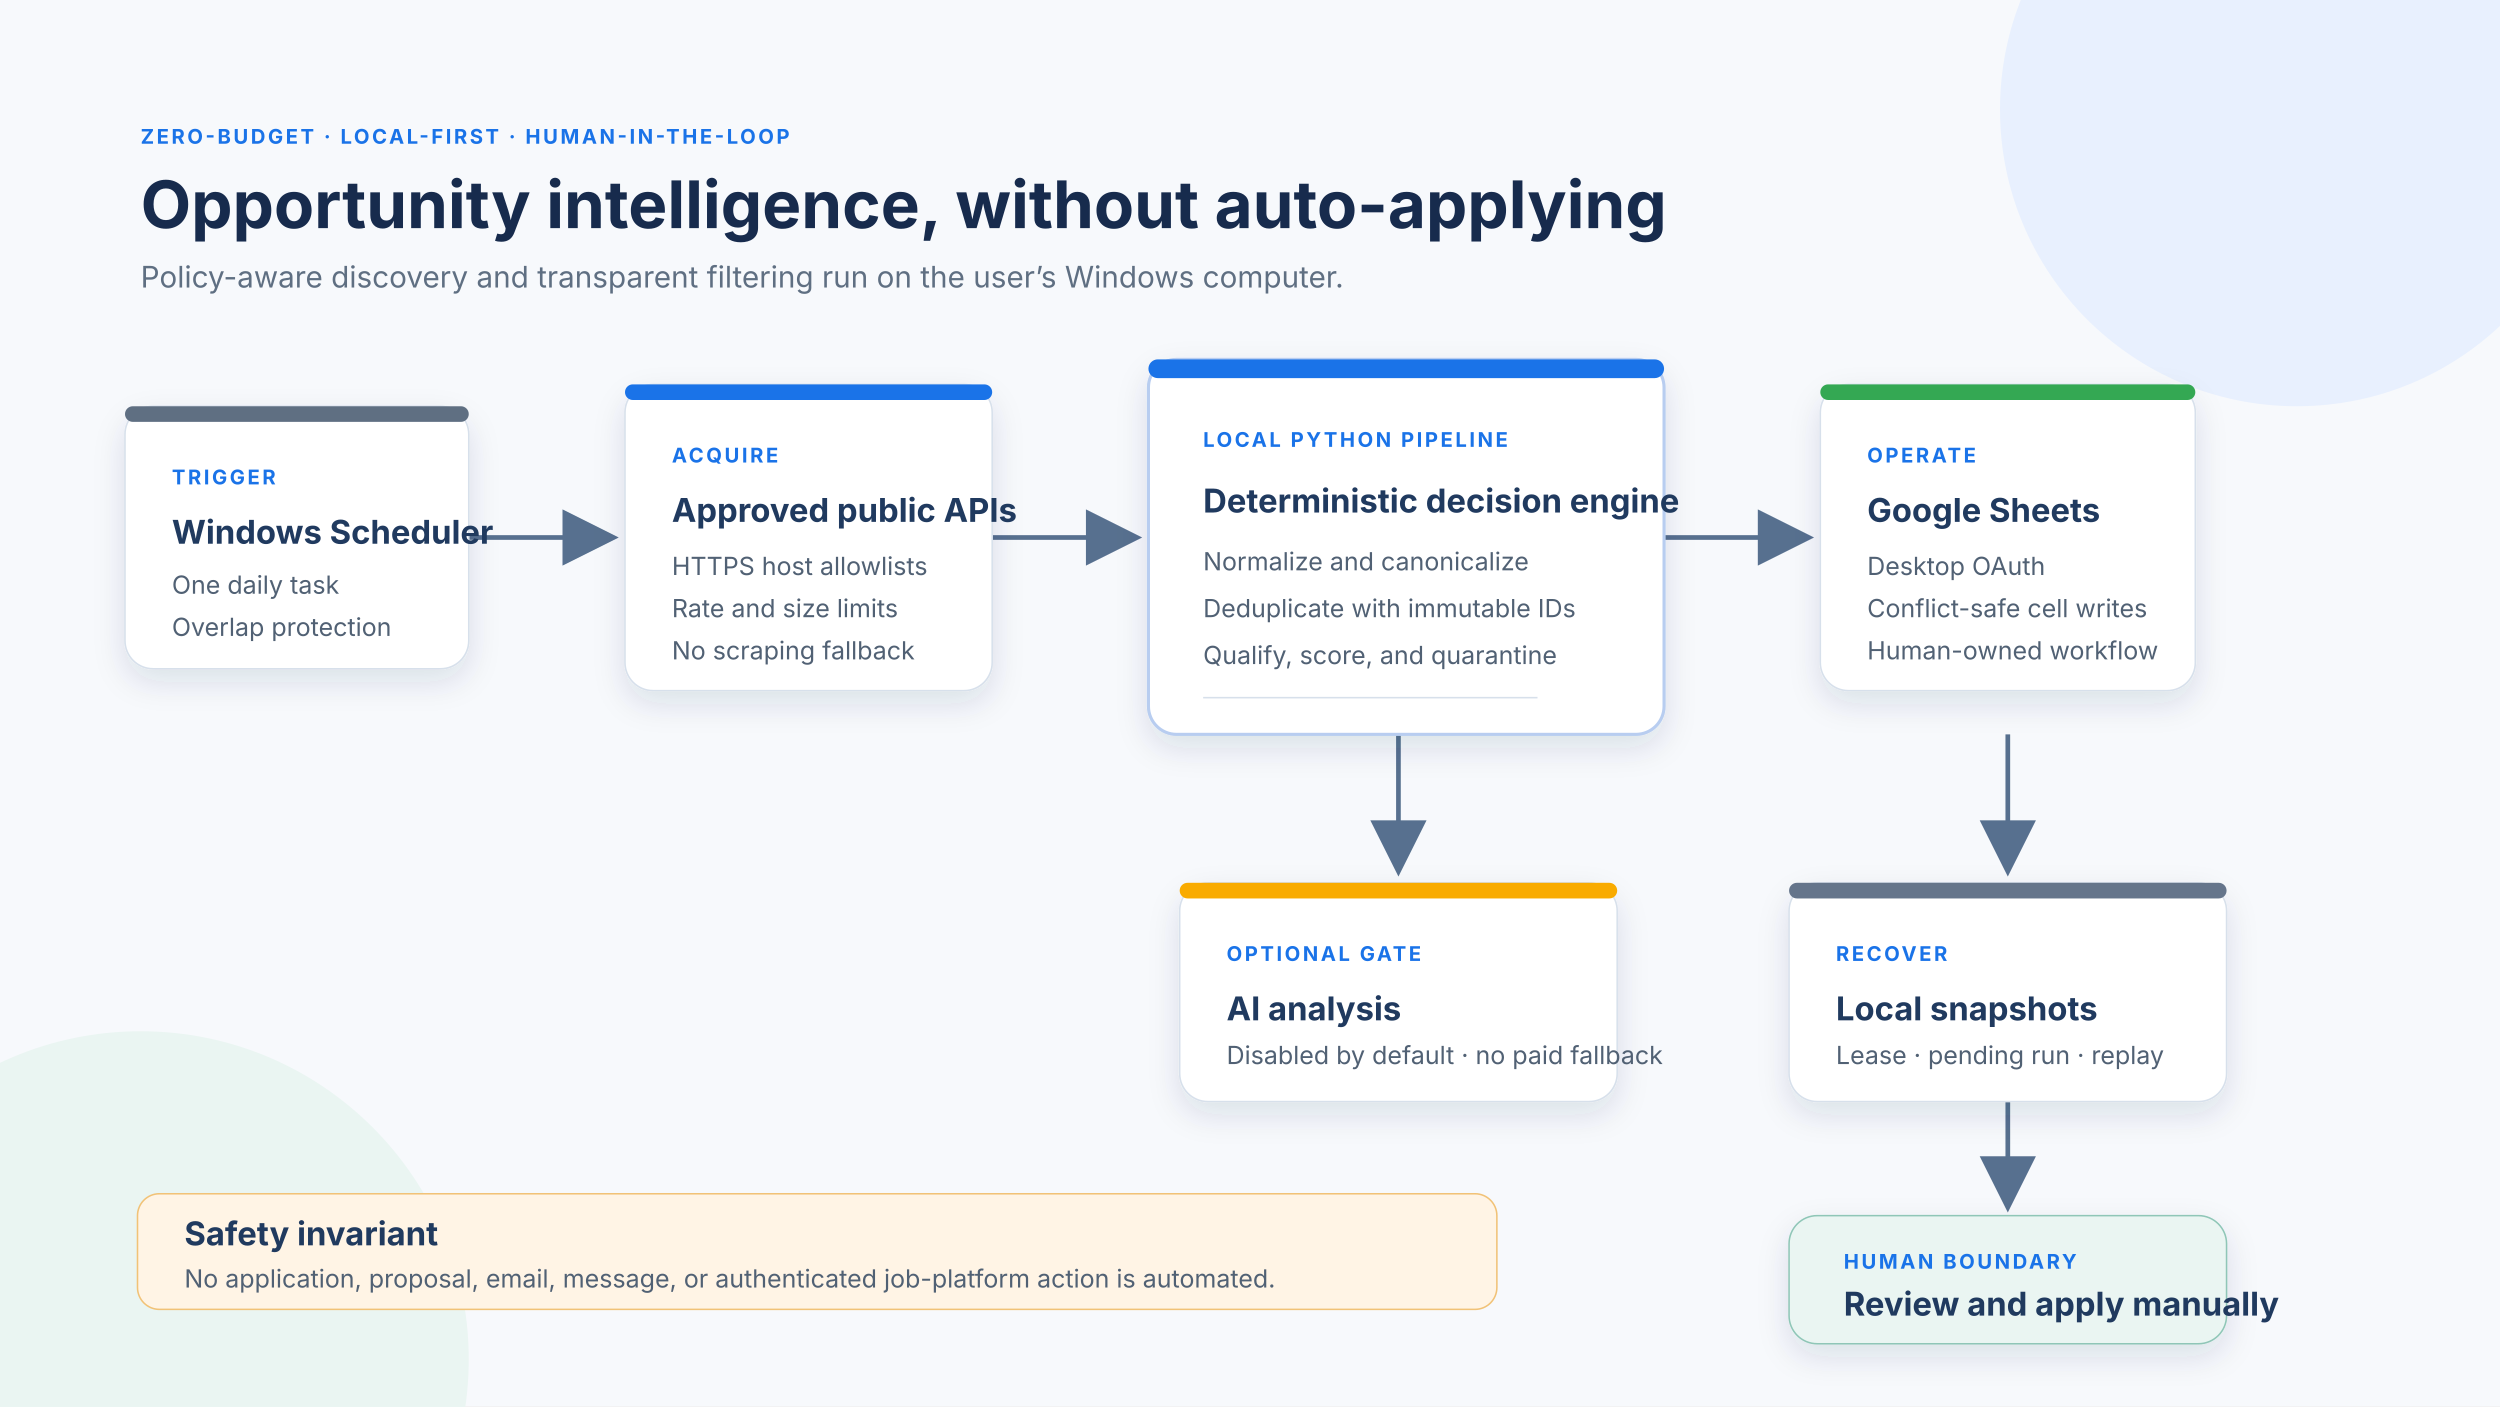
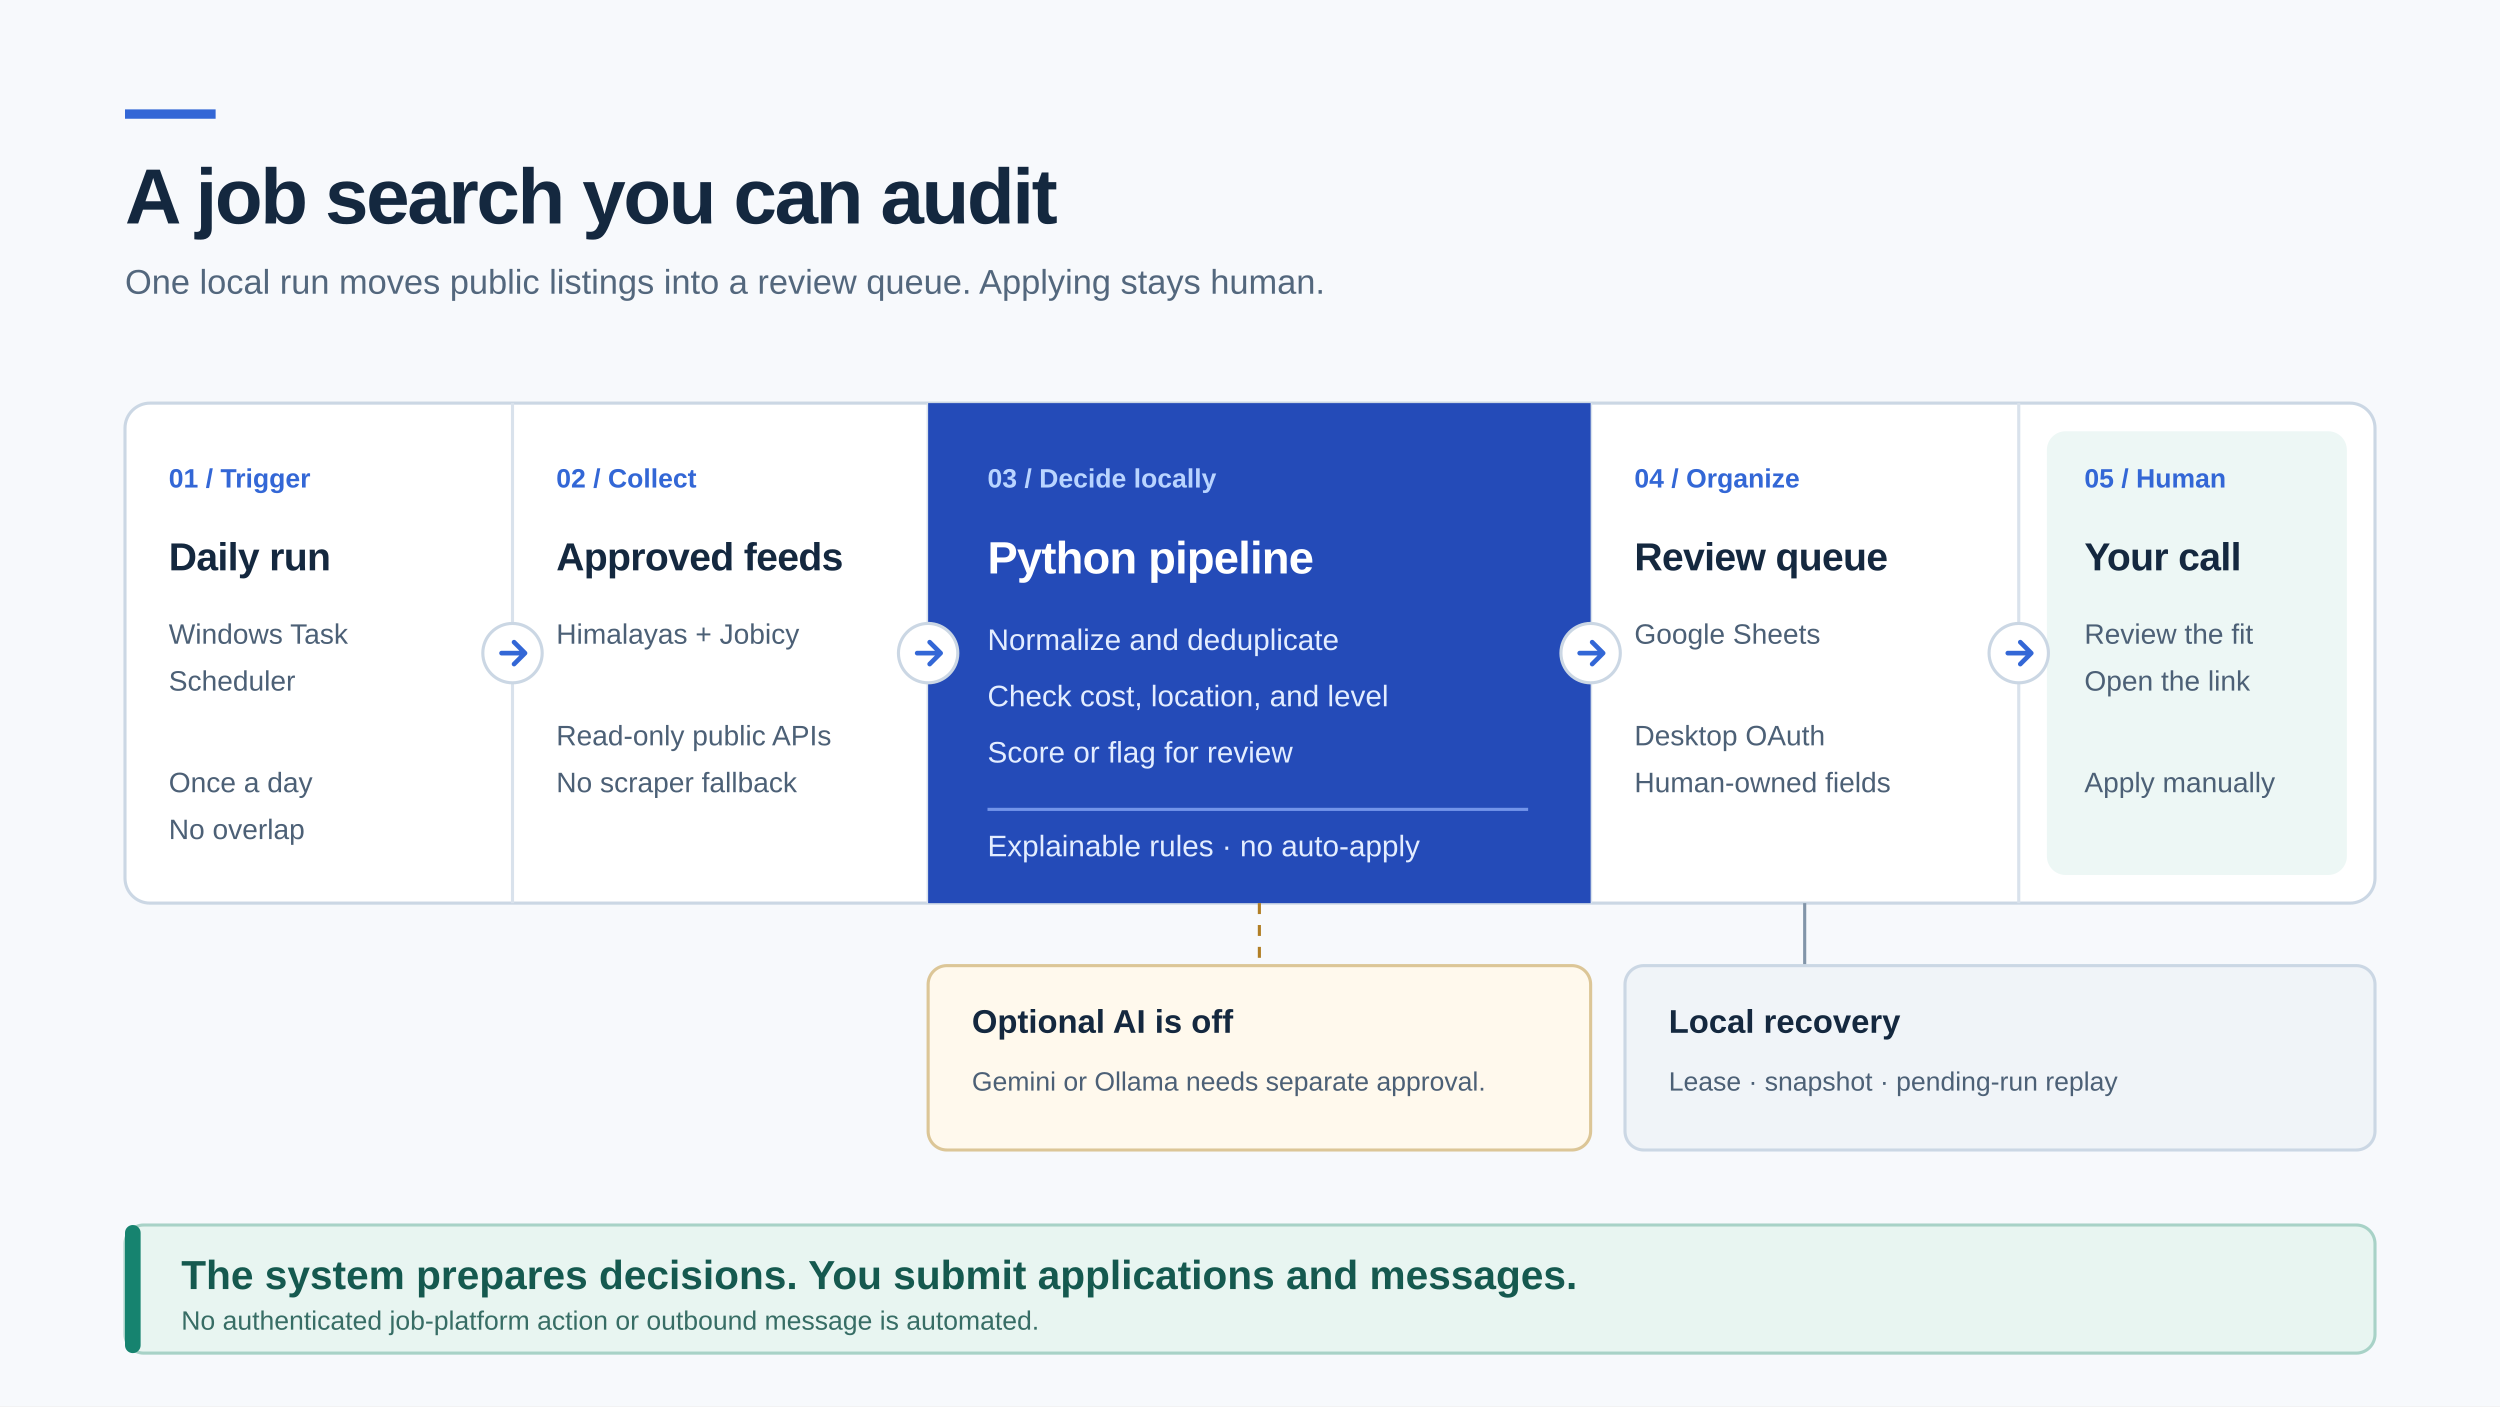
- <svg xmlns="http://www.w3.org/2000/svg" width="1600" height="900" viewBox="0 0 1600 900" role="img" aria-labelledby="title desc">
+ <svg xmlns="http://www.w3.org/2000/svg" width="1600" height="900" viewBox="0 0 1600 900" role="img" aria-labelledby="title description" style="max-width:100%;height:auto">
  <defs>
-     <filter id="shadow" x="-20%" y="-20%" width="140%" height="140%">
-       <feDropShadow dx="0" dy="8" stdDeviation="10" flood-color="#16335c" flood-opacity="0.12" />
-     </filter>
-     <marker id="arrow" markerWidth="12" markerHeight="12" refX="10" refY="6" orient="auto">
-       <path d="M0,0 L12,6 L0,12 Z" fill="#57708f" />
-     </marker>
    <style>
-       .title { font: 700 42px Inter, Segoe UI, sans-serif; fill: #172b4d; }
-       .subtitle { font: 400 19px Inter, Segoe UI, sans-serif; fill: #5f6f82; }
-       .label { font: 700 21px Inter, Segoe UI, sans-serif; fill: #203a5f; }
-       .copy { font: 400 16px Inter, Segoe UI, sans-serif; fill: #516174; }
-       .eyebrow { font: 700 13px Inter, Segoe UI, sans-serif; letter-spacing: 1.6px; fill: #1a73e8; }
-       .small { font: 600 14px Inter, Segoe UI, sans-serif; fill: #62748a; }
-       .flow { fill: none; stroke: #57708f; stroke-width: 3; marker-end: url(#arrow); }
+       text { font-family: "Segoe UI", Arial, sans-serif; }
+       .heading { fill: #14283f; font-size: 50px; font-weight: 700; letter-spacing: -1.5px; }
+       .subheading { fill: #53677d; font-size: 22px; }
+       .number { fill: #3367d6; font-size: 17px; font-weight: 700; }
+       .stage { fill: #14283f; font-size: 25px; font-weight: 700; letter-spacing: -.4px; }
+       .body { fill: #4c6076; font-size: 18px; }
+       .engine-number { fill: #b9d4ff; font-size: 17px; font-weight: 700; }
+       .engine-stage { fill: #ffffff; font-size: 29px; font-weight: 700; letter-spacing: -.5px; }
+       .engine-body { fill: #e3edff; font-size: 19px; }
+       .note-title { fill: #14283f; font-size: 21px; font-weight: 700; }
+       .note { fill: #4c6076; font-size: 17px; }
+       .safety { fill: #15594f; font-size: 26px; font-weight: 700; }
+       .safety-note { fill: #376d65; font-size: 17px; }
    </style>
  </defs>
  <rect width="1600" height="900" fill="#f7f9fc" />
-   <circle cx="1470" cy="70" r="190" fill="#e8f0fe" />
-   <circle cx="90" cy="870" r="210" fill="#eaf5f2" />
-   <text x="90" y="92" class="eyebrow">ZERO-BUDGET · LOCAL-FIRST · HUMAN-IN-THE-LOOP</text>
-   <text x="90" y="146" class="title">Opportunity intelligence, without auto-applying</text>
-   <text x="90" y="184" class="subtitle">Policy-aware discovery and transparent filtering run on the user’s Windows computer.</text>
-   <path d="M300 344 H390" class="flow" />
-   <path d="M635 344 H725" class="flow" />
-   <path d="M1065 344 H1155" class="flow" />
-   <path d="M895 470 V555" class="flow" />
-   <path d="M1285 470 V555" class="flow" />
-   <path d="M1285 704 V770" class="flow" />
-   <g filter="url(#shadow)">
-     <rect x="80" y="260" width="220" height="168" rx="18" fill="#fff" stroke="#d7e0eb" />
-     <rect x="400" y="246" width="235" height="196" rx="18" fill="#fff" stroke="#d7e0eb" />
-     <rect x="735" y="230" width="330" height="240" rx="18" fill="#fff" stroke="#b8cdf0" stroke-width="2" />
-     <rect x="1165" y="246" width="240" height="196" rx="18" fill="#fff" stroke="#d7e0eb" />
-     <rect x="755" y="565" width="280" height="140" rx="18" fill="#fff" stroke="#d7e0eb" />
-     <rect x="1145" y="565" width="280" height="140" rx="18" fill="#fff" stroke="#d7e0eb" />
-     <rect x="1145" y="778" width="280" height="82" rx="18" fill="#eaf5f2" stroke="#8fc6b7" />
+   <rect x="80" y="70" width="58" height="6" fill="#3367d6" />
+   <text x="80" y="143" class="heading">A job search you can audit</text>
+   <text x="80" y="188" class="subheading">One local run moves public listings into a review queue. Applying stays human.</text>
+   <rect x="80" y="258" width="1440" height="320" rx="16" fill="#ffffff" stroke="#cbd7e4" stroke-width="2" />
+   <path d="M328 258 V578 M594 258 V578 M1018 258 V578 M1292 258 V578" stroke="#d9e2ec" stroke-width="2" />
+   <rect x="594" y="258" width="424" height="320" fill="#244bb8" />
+   <rect x="1310" y="276" width="192" height="284" rx="12" fill="#edf7f5" />
+   <g fill="#ffffff" stroke="#cbd7e4" stroke-width="2">
+     <circle cx="328" cy="418" r="19" />
+     <circle cx="594" cy="418" r="19" />
+     <circle cx="1018" cy="418" r="19" />
+     <circle cx="1292" cy="418" r="19" />
  </g>
-   <rect x="80" y="260" width="220" height="10" rx="5" fill="#5f6f82" />
-   <text x="110" y="310" class="eyebrow">TRIGGER</text>
-   <text x="110" y="348" class="label">Windows Scheduler</text>
-   <text x="110" y="380" class="copy">One daily task</text>
-   <text x="110" y="407" class="copy">Overlap protection</text>
-   <rect x="400" y="246" width="235" height="10" rx="5" fill="#1a73e8" />
-   <text x="430" y="296" class="eyebrow">ACQUIRE</text>
-   <text x="430" y="334" class="label">Approved public APIs</text>
-   <text x="430" y="368" class="copy">HTTPS host allowlists</text>
-   <text x="430" y="395" class="copy">Rate and size limits</text>
-   <text x="430" y="422" class="copy">No scraping fallback</text>
-   <rect x="735" y="230" width="330" height="12" rx="6" fill="#1a73e8" />
-   <text x="770" y="286" class="eyebrow">LOCAL PYTHON PIPELINE</text>
-   <text x="770" y="328" class="label">Deterministic decision engine</text>
-   <text x="770" y="365" class="copy">Normalize and canonicalize</text>
-   <text x="770" y="395" class="copy">Deduplicate with immutable IDs</text>
-   <text x="770" y="425" class="copy">Qualify, score, and quarantine</text>
-   <rect x="770" y="446" width="214" height="1" fill="#d7e0eb" />
-   <rect x="1165" y="246" width="240" height="10" rx="5" fill="#34a853" />
-   <text x="1195" y="296" class="eyebrow">OPERATE</text>
-   <text x="1195" y="334" class="label">Google Sheets</text>
-   <text x="1195" y="368" class="copy">Desktop OAuth</text>
-   <text x="1195" y="395" class="copy">Conflict-safe cell writes</text>
-   <text x="1195" y="422" class="copy">Human-owned workflow</text>
-   <rect x="755" y="565" width="280" height="10" rx="5" fill="#f9ab00" />
-   <text x="785" y="615" class="eyebrow">OPTIONAL GATE</text>
-   <text x="785" y="653" class="label">AI analysis</text>
-   <text x="785" y="681" class="copy">Disabled by default · no paid fallback</text>
-   <rect x="1145" y="565" width="280" height="10" rx="5" fill="#65758b" />
-   <text x="1175" y="615" class="eyebrow">RECOVER</text>
-   <text x="1175" y="653" class="label">Local snapshots</text>
-   <text x="1175" y="681" class="copy">Lease · pending run · replay</text>
-   <text x="1180" y="812" class="eyebrow" fill="#147d64">HUMAN BOUNDARY</text>
-   <text x="1180" y="842" class="label">Review and apply manually</text>
-   <rect x="88" y="764" width="870" height="74" rx="14" fill="#fff4e5" stroke="#f1c277" />
-   <text x="118" y="797" class="label" fill="#7a4b00">Safety invariant</text>
-   <text x="118" y="824" class="copy">No application, proposal, email, message, or authenticated job-platform action is automated.</text>
+   <g fill="none" stroke="#3367d6" stroke-width="3" stroke-linecap="round" stroke-linejoin="round">
+     <path d="M321 418 H335 M329 411 L336 418 L329 425" />
+     <path d="M587 418 H601 M595 411 L602 418 L595 425" />
+     <path d="M1011 418 H1025 M1019 411 L1026 418 L1019 425" />
+     <path d="M1285 418 H1299 M1293 411 L1300 418 L1293 425" />
+   </g>
+   <text x="108" y="312" class="number">01 / Trigger</text>
+   <text x="108" y="365" class="stage">Daily run</text>
+   <text x="108" y="412" class="body">Windows Task</text>
+   <text x="108" y="442" class="body">Scheduler</text>
+   <text x="108" y="507" class="body">Once a day</text>
+   <text x="108" y="537" class="body">No overlap</text>
+   <text x="356" y="312" class="number">02 / Collect</text>
+   <text x="356" y="365" class="stage">Approved feeds</text>
+   <text x="356" y="412" class="body">Himalayas + Jobicy</text>
+   <text x="356" y="477" class="body">Read-only public APIs</text>
+   <text x="356" y="507" class="body">No scraper fallback</text>
+   <text x="632" y="312" class="engine-number">03 / Decide locally</text>
+   <text x="632" y="367" class="engine-stage">Python pipeline</text>
+   <text x="632" y="416" class="engine-body">Normalize and deduplicate</text>
+   <text x="632" y="452" class="engine-body">Check cost, location, and level</text>
+   <text x="632" y="488" class="engine-body">Score or flag for review</text>
+   <path d="M632 518 H978" stroke="#7294e9" stroke-width="2" />
+   <text x="632" y="548" class="engine-body">Explainable rules · no auto-apply</text>
+   <text x="1046" y="312" class="number">04 / Organize</text>
+   <text x="1046" y="365" class="stage">Review queue</text>
+   <text x="1046" y="412" class="body">Google Sheets</text>
+   <text x="1046" y="477" class="body">Desktop OAuth</text>
+   <text x="1046" y="507" class="body">Human-owned fields</text>
+   <text x="1334" y="312" class="number">05 / Human</text>
+   <text x="1334" y="365" class="stage">Your call</text>
+   <text x="1334" y="412" class="body">Review the fit</text>
+   <text x="1334" y="442" class="body">Open the link</text>
+   <text x="1334" y="507" class="body">Apply manually</text>
+   <path d="M806 578 V618" fill="none" stroke="#b17f26" stroke-width="2" stroke-dasharray="7 7" />
+   <rect x="594" y="618" width="424" height="118" rx="12" fill="#fff9ed" stroke="#dcc697" stroke-width="2" />
+   <text x="622" y="661" class="note-title">Optional AI is off</text>
+   <text x="622" y="698" class="note">Gemini or Ollama needs separate approval.</text>
+   <path d="M1155 578 V618" fill="none" stroke="#8295a9" stroke-width="2" />
+   <rect x="1040" y="618" width="480" height="118" rx="12" fill="#f0f4f8" stroke="#cbd7e4" stroke-width="2" />
+   <text x="1068" y="661" class="note-title">Local recovery</text>
+   <text x="1068" y="698" class="note">Lease · snapshot · pending-run replay</text>
+   <rect x="80" y="784" width="1440" height="82" rx="12" fill="#e8f5f1" stroke="#a8d2c7" stroke-width="2" />
+   <rect x="80" y="784" width="10" height="82" rx="5" fill="#16836f" />
+   <text x="116" y="825" class="safety">The system prepares decisions. You submit applications and messages.</text>
+   <text x="116" y="851" class="safety-note">No authenticated job-platform action or outbound message is automated.</text>
</svg>
